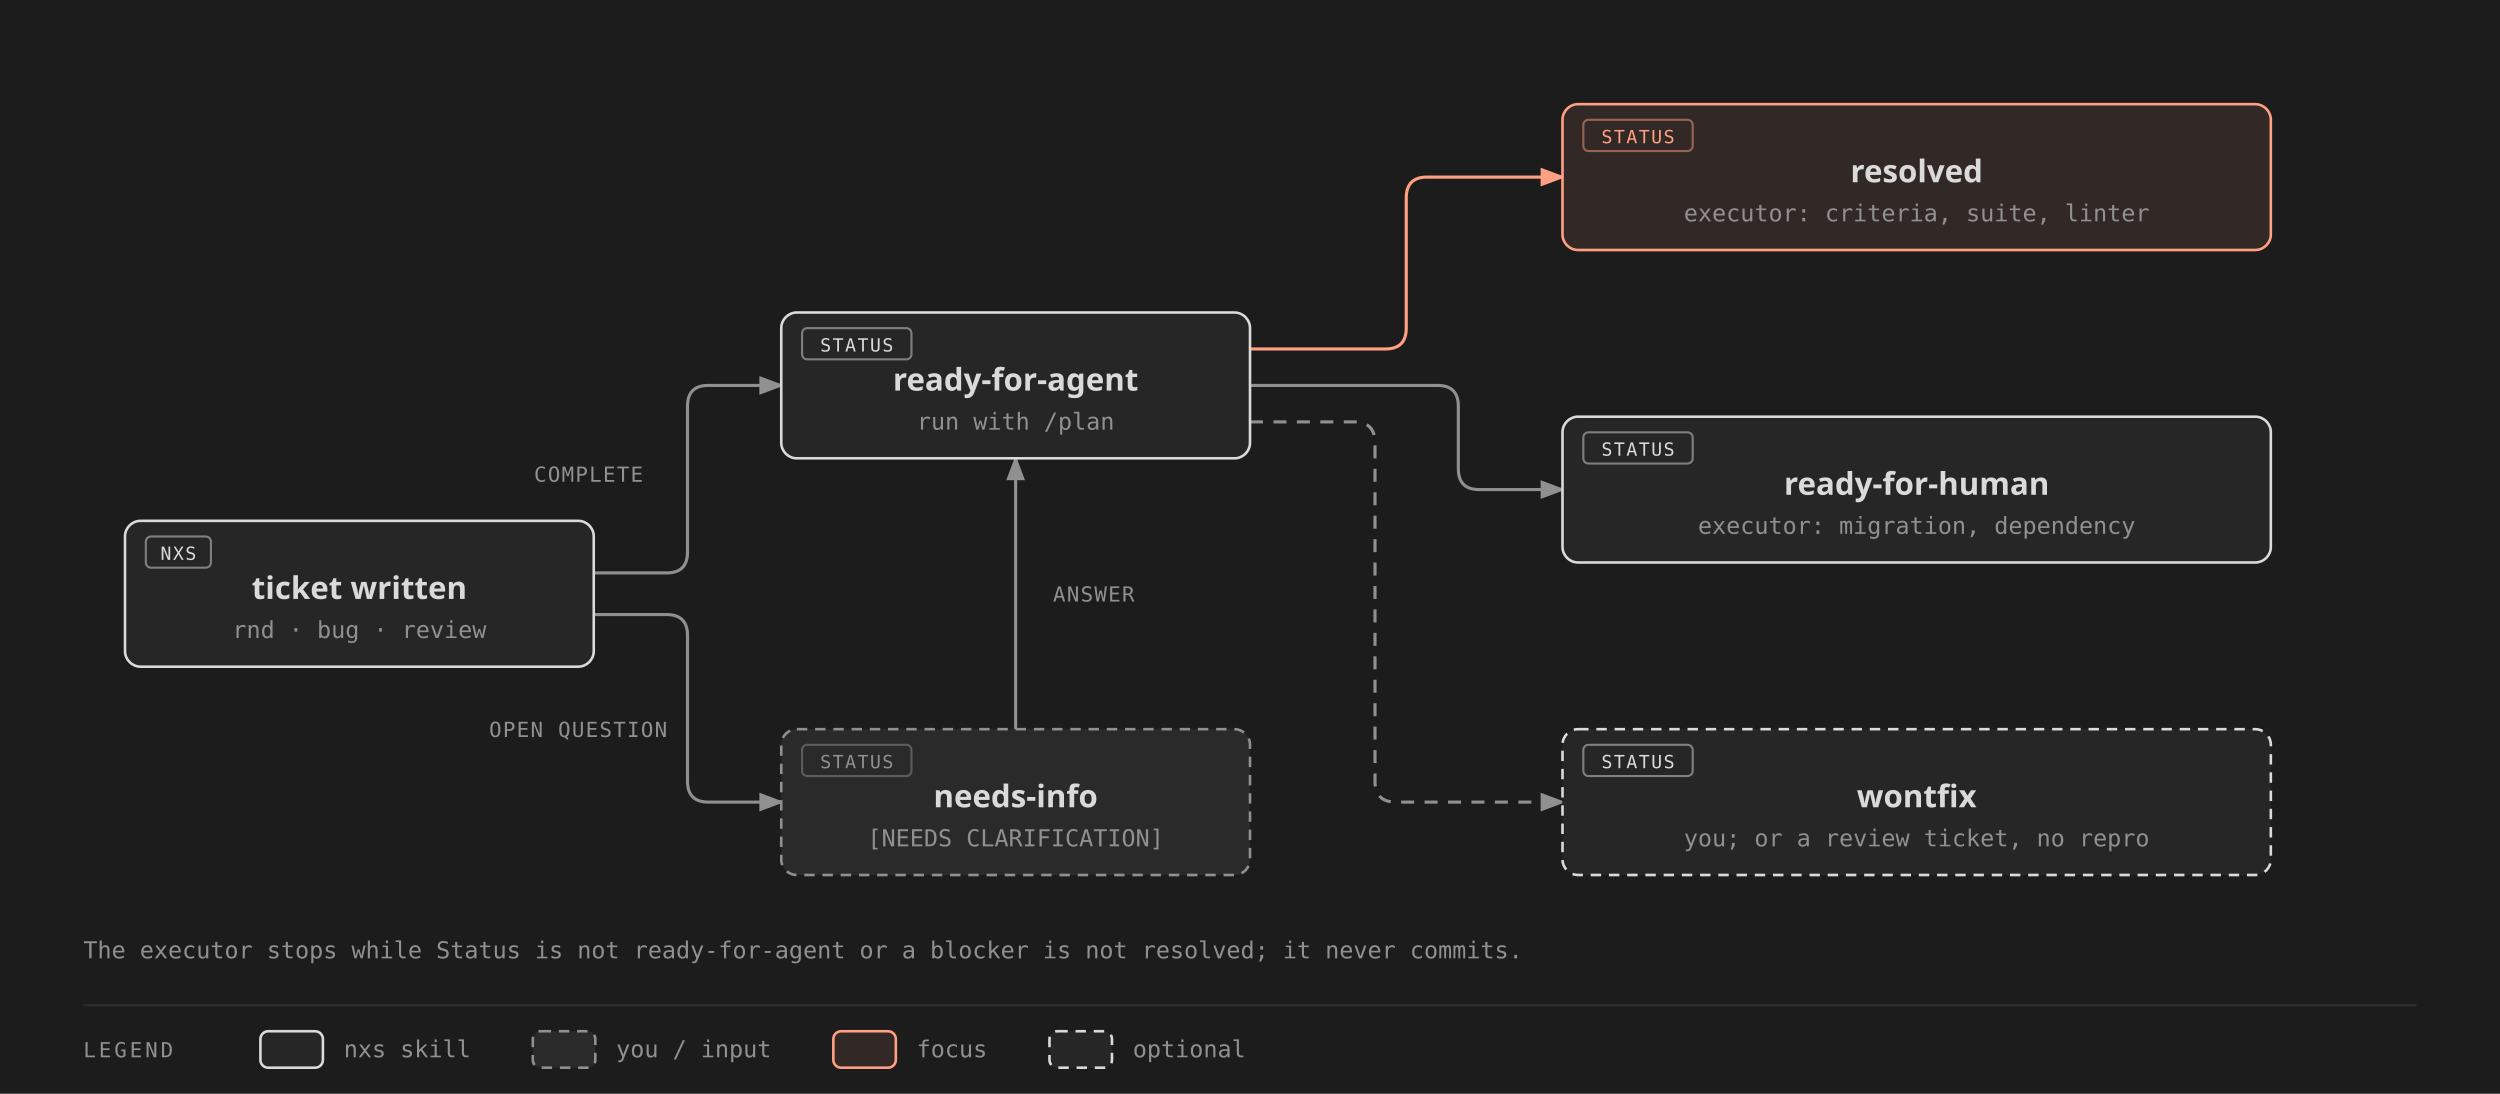
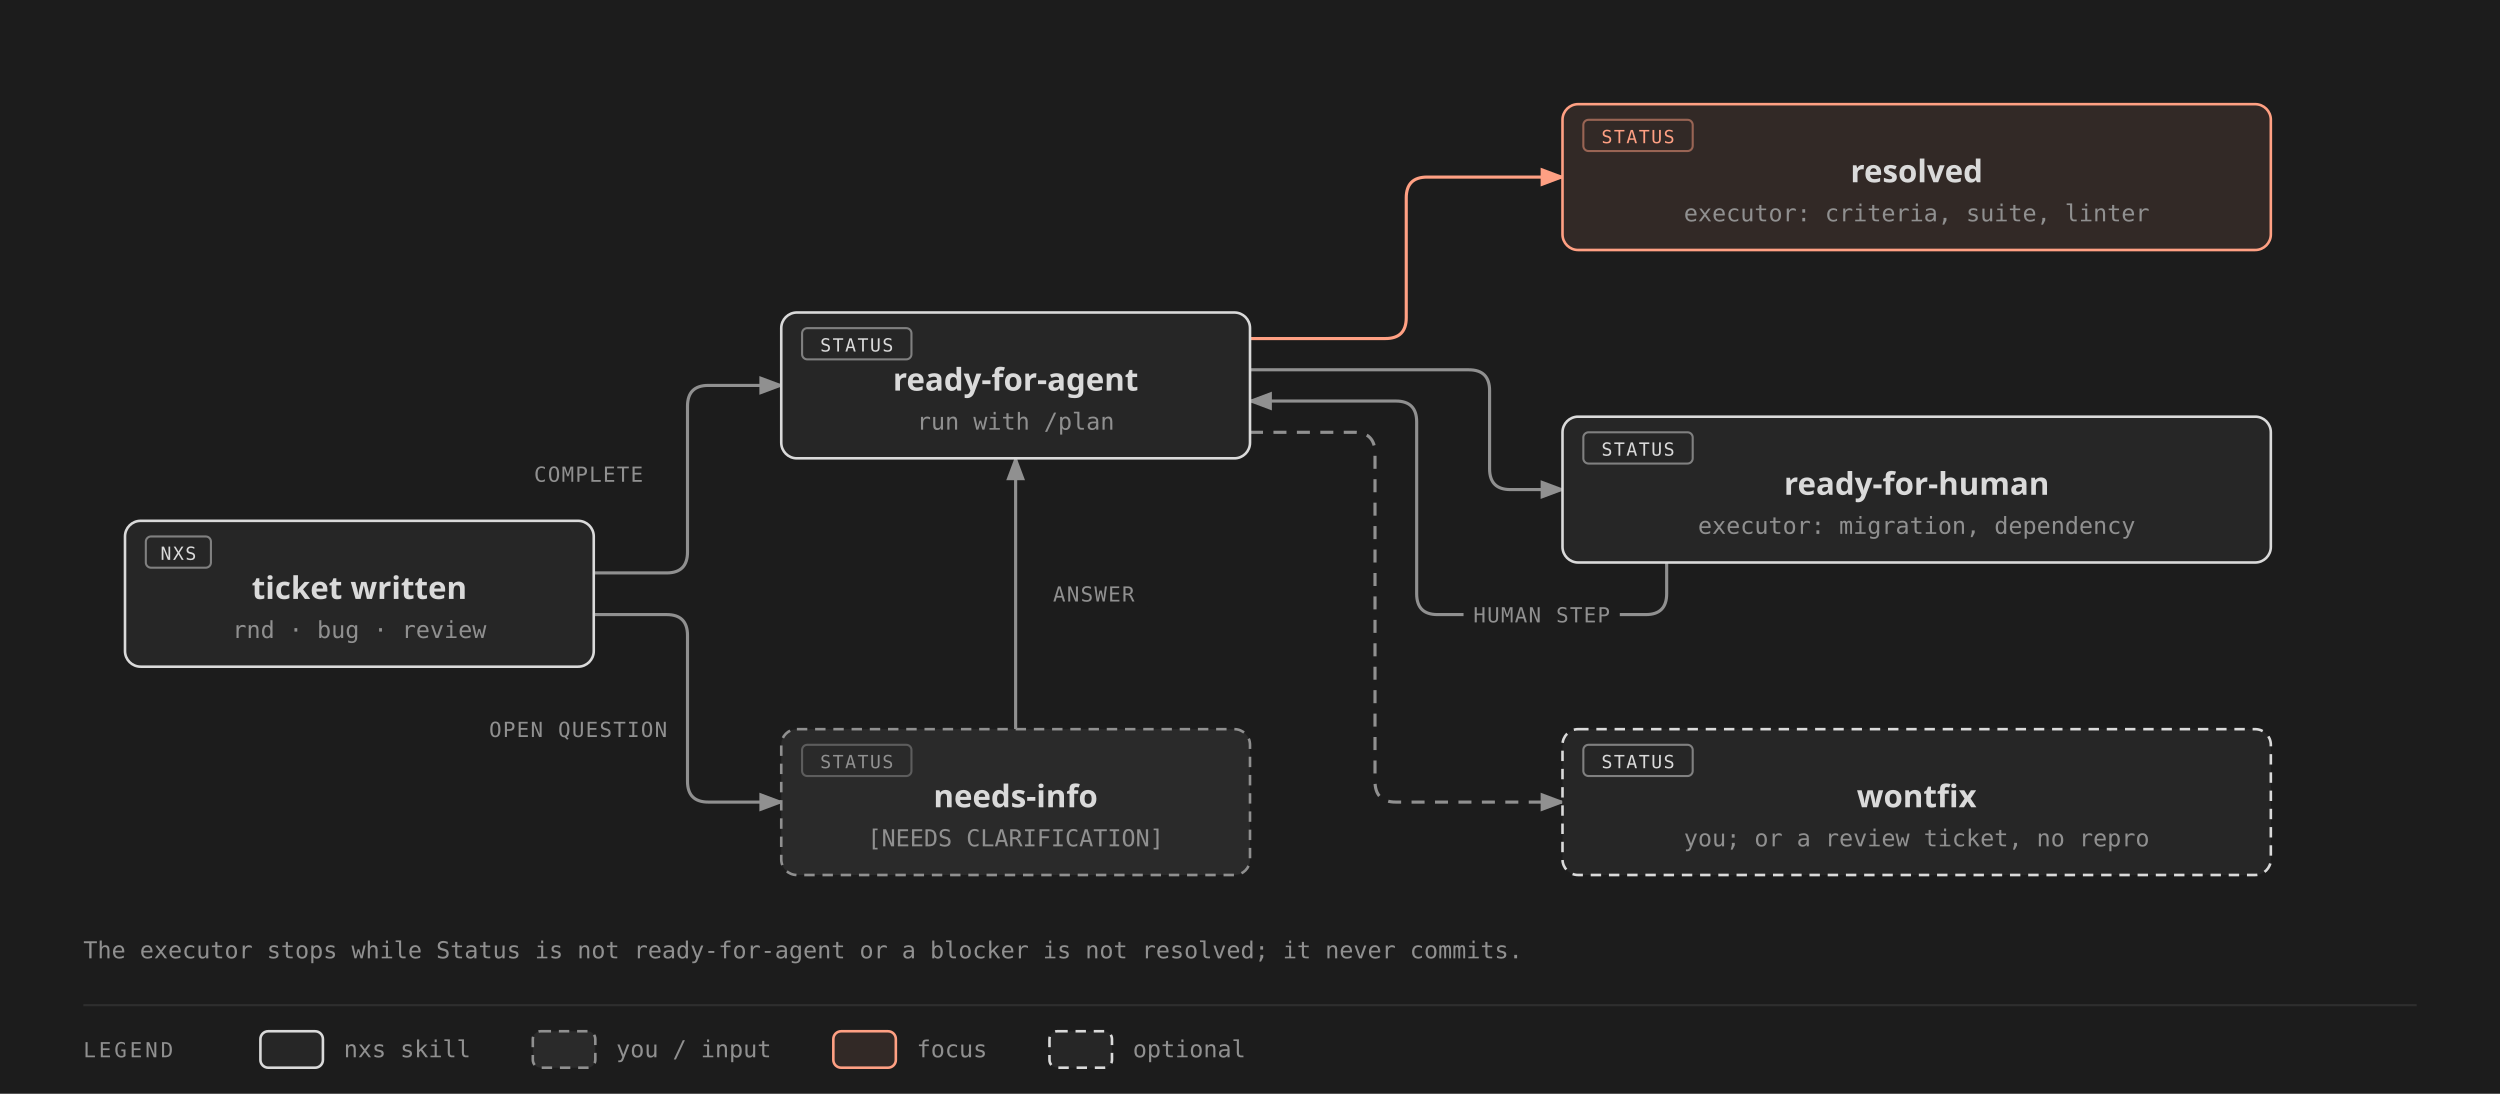
<svg xmlns="http://www.w3.org/2000/svg" viewBox="0 0 960 420" role="img" aria-labelledby="nxs-ticket-status-dark-title nxs-ticket-status-dark-desc" id="nxs-ticket-status-dark-root">
  <defs>
    <marker id="nxs-ticket-status-dark-arrow" markerWidth="8" markerHeight="6" refX="7" refY="3" orient="auto">
      <polygon points="0 0, 8 3, 0 6" fill="#909090" />
    </marker>
    <marker id="nxs-ticket-status-dark-arrow-accent" markerWidth="8" markerHeight="6" refX="7" refY="3" orient="auto">
      <polygon points="0 0, 8 3, 0 6" fill="#ffa083" />
    </marker>
    <marker id="nxs-ticket-status-dark-arrow-link" markerWidth="8" markerHeight="6" refX="7" refY="3" orient="auto">
      <polygon points="0 0, 8 3, 0 6" fill="#8dbbff" />
    </marker>
    <marker id="nxs-ticket-status-dark-arrow-soft" markerWidth="8" markerHeight="6" refX="7" refY="3" orient="auto">
      <polygon points="0 0, 8 3, 0 6" fill="#909090" />
    </marker>
  </defs>
  <rect width="100%" height="100%" fill="#1c1c1c" />
  <path d="M 228 220 L 256 220 Q 264 220 264 212 L 264 156 Q 264 148 272 148 L 300 148" fill="none" stroke="#909090" stroke-width="1.2" marker-end="url(#nxs-ticket-status-dark-arrow)" />
  <path d="M 228 236 L 256 236 Q 264 236 264 244 L 264 300 Q 264 308 272 308 L 300 308" fill="none" stroke="#909090" stroke-width="1.2" marker-end="url(#nxs-ticket-status-dark-arrow)" />
  <path d="M 390 280 L 390 176" fill="none" stroke="#909090" stroke-width="1.2" marker-end="url(#nxs-ticket-status-dark-arrow)" />
-   <path d="M 480 134 L 532 134 Q 540 134 540 126 L 540 76 Q 540 68 548 68 L 600 68" fill="none" stroke="#ffa083" stroke-width="1.2" marker-end="url(#nxs-ticket-status-dark-arrow-accent)" />
-   <path d="M 480 148 L 552 148 Q 560 148 560 156 L 560 180 Q 560 188 568 188 L 600 188" fill="none" stroke="#909090" stroke-width="1.2" marker-end="url(#nxs-ticket-status-dark-arrow)" />
-   <path d="M 480 162 L 520 162 Q 528 162 528 170 L 528 300 Q 528 308 536 308 L 600 308" fill="none" stroke="#909090" stroke-width="1.2" stroke-dasharray="5,4" marker-end="url(#nxs-ticket-status-dark-arrow)" />
+   <path d="M 480 130 L 532 130 Q 540 130 540 122 L 540 76 Q 540 68 548 68 L 600 68" fill="none" stroke="#ffa083" stroke-width="1.2" marker-end="url(#nxs-ticket-status-dark-arrow-accent)" />
+   <path d="M 480 142 L 564 142 Q 572 142 572 150 L 572 180 Q 572 188 580 188 L 600 188" fill="none" stroke="#909090" stroke-width="1.2" marker-end="url(#nxs-ticket-status-dark-arrow)" />
+   <path d="M 480 166 L 520 166 Q 528 166 528 174 L 528 300 Q 528 308 536 308 L 600 308" fill="none" stroke="#909090" stroke-width="1.2" stroke-dasharray="5,4" marker-end="url(#nxs-ticket-status-dark-arrow)" />
+   <path d="M 640 216 L 640 228 Q 640 236 632 236 L 552 236 Q 544 236 544 228 L 544 162 Q 544 154 536 154 L 480 154" fill="none" stroke="#909090" stroke-width="1.2" marker-end="url(#nxs-ticket-status-dark-arrow-soft)" />
  <rect x="200" y="176" width="52" height="12" rx="2" fill="#1c1c1c" />
  <text x="226" y="185" fill="#909090" font-size="8" font-family="'Geist Mono', ui-monospace, monospace" text-anchor="middle" letter-spacing="0.06em">COMPLETE</text>
  <rect x="182.5" y="274" width="79" height="12" rx="2" fill="#1c1c1c" />
  <text x="222" y="283" fill="#909090" font-size="8" font-family="'Geist Mono', ui-monospace, monospace" text-anchor="middle" letter-spacing="0.06em">OPEN QUESTION</text>
+   <rect x="562" y="230" width="60" height="12" rx="2" fill="#1c1c1c" />
+   <text x="592" y="239" fill="#909090" font-size="8" font-family="'Geist Mono', ui-monospace, monospace" text-anchor="middle" letter-spacing="0.06em">HUMAN STEP</text>
  <rect x="399" y="222" width="42" height="12" rx="2" fill="#1c1c1c" />
  <text x="420" y="231" fill="#909090" font-size="8" font-family="'Geist Mono', ui-monospace, monospace" text-anchor="middle" letter-spacing="0.06em">ANSWER</text>
  <rect x="48" y="200" width="180" height="56" rx="6" fill="#1c1c1c" />
  <rect x="48" y="200" width="180" height="56" rx="6" fill="#262626" stroke="#dadada" stroke-width="1" />
  <rect x="56" y="206" width="25" height="12" rx="2" fill="transparent" stroke="#dadada" stroke-opacity="0.5" stroke-width="0.8" />
  <text x="68.5" y="215" fill="#dadada" font-size="7" font-family="'Geist Mono', ui-monospace, monospace" text-anchor="middle" letter-spacing="0.08em">NXS</text>
  <text x="138" y="230" fill="#dadada" font-size="12" font-weight="600" font-family="'Geist', system-ui, sans-serif" text-anchor="middle">ticket written</text>
  <text x="138" y="245" fill="#909090" font-size="9" font-family="'Geist Mono', ui-monospace, monospace" text-anchor="middle">rnd · bug · review</text>
  <rect x="300" y="120" width="180" height="56" rx="6" fill="#1c1c1c" />
  <rect x="300" y="120" width="180" height="56" rx="6" fill="#262626" stroke="#dadada" stroke-width="1" />
  <rect x="308" y="126" width="42" height="12" rx="2" fill="transparent" stroke="#dadada" stroke-opacity="0.5" stroke-width="0.8" />
  <text x="329" y="135" fill="#dadada" font-size="7" font-family="'Geist Mono', ui-monospace, monospace" text-anchor="middle" letter-spacing="0.08em">STATUS</text>
  <text x="390" y="150" fill="#dadada" font-size="12" font-weight="600" font-family="'Geist', system-ui, sans-serif" text-anchor="middle">ready-for-agent</text>
  <text x="390" y="165" fill="#909090" font-size="9" font-family="'Geist Mono', ui-monospace, monospace" text-anchor="middle">run with /plan</text>
  <rect x="300" y="280" width="180" height="56" rx="6" fill="#1c1c1c" />
  <rect x="300" y="280" width="180" height="56" rx="6" fill="rgba(144,144,144,0.12)" stroke="#909090" stroke-width="1" stroke-dasharray="4,3" />
  <rect x="308" y="286" width="42" height="12" rx="2" fill="transparent" stroke="#909090" stroke-opacity="0.5" stroke-width="0.8" />
  <text x="329" y="295" fill="#909090" font-size="7" font-family="'Geist Mono', ui-monospace, monospace" text-anchor="middle" letter-spacing="0.08em">STATUS</text>
  <text x="390" y="310" fill="#dadada" font-size="12" font-weight="600" font-family="'Geist', system-ui, sans-serif" text-anchor="middle">needs-info</text>
  <text x="390" y="325" fill="#909090" font-size="9" font-family="'Geist Mono', ui-monospace, monospace" text-anchor="middle">[NEEDS CLARIFICATION]</text>
  <rect x="600" y="40" width="272" height="56" rx="6" fill="#1c1c1c" />
  <rect x="600" y="40" width="272" height="56" rx="6" fill="rgba(255,160,131,0.10)" stroke="#ffa083" stroke-width="1" />
  <rect x="608" y="46" width="42" height="12" rx="2" fill="transparent" stroke="#ffa083" stroke-opacity="0.5" stroke-width="0.8" />
  <text x="629" y="55" fill="#ffa083" font-size="7" font-family="'Geist Mono', ui-monospace, monospace" text-anchor="middle" letter-spacing="0.08em">STATUS</text>
  <text x="736" y="70" fill="#dadada" font-size="12" font-weight="600" font-family="'Geist', system-ui, sans-serif" text-anchor="middle">resolved</text>
  <text x="736" y="85" fill="#909090" font-size="9" font-family="'Geist Mono', ui-monospace, monospace" text-anchor="middle">executor: criteria, suite, linter</text>
  <rect x="600" y="160" width="272" height="56" rx="6" fill="#1c1c1c" />
  <rect x="600" y="160" width="272" height="56" rx="6" fill="#262626" stroke="#dadada" stroke-width="1" />
  <rect x="608" y="166" width="42" height="12" rx="2" fill="transparent" stroke="#dadada" stroke-opacity="0.5" stroke-width="0.8" />
  <text x="629" y="175" fill="#dadada" font-size="7" font-family="'Geist Mono', ui-monospace, monospace" text-anchor="middle" letter-spacing="0.08em">STATUS</text>
  <text x="736" y="190" fill="#dadada" font-size="12" font-weight="600" font-family="'Geist', system-ui, sans-serif" text-anchor="middle">ready-for-human</text>
  <text x="736" y="205" fill="#909090" font-size="9" font-family="'Geist Mono', ui-monospace, monospace" text-anchor="middle">executor: migration, dependency</text>
  <rect x="600" y="280" width="272" height="56" rx="6" fill="#1c1c1c" />
  <rect x="600" y="280" width="272" height="56" rx="6" fill="#262626" stroke="#dadada" stroke-width="1" stroke-dasharray="4,3" />
  <rect x="608" y="286" width="42" height="12" rx="2" fill="transparent" stroke="#dadada" stroke-opacity="0.5" stroke-width="0.8" />
  <text x="629" y="295" fill="#dadada" font-size="7" font-family="'Geist Mono', ui-monospace, monospace" text-anchor="middle" letter-spacing="0.08em">STATUS</text>
  <text x="736" y="310" fill="#dadada" font-size="12" font-weight="600" font-family="'Geist', system-ui, sans-serif" text-anchor="middle">wontfix</text>
  <text x="736" y="325" fill="#909090" font-size="9" font-family="'Geist Mono', ui-monospace, monospace" text-anchor="middle">you; or a review ticket, no repro</text>
  <text x="32" y="368" fill="#909090" font-size="9" font-family="'Geist Mono', ui-monospace, monospace">The executor stops while Status is not ready-for-agent or a blocker is not resolved; it never commits.</text>
  <line x1="32" y1="386" x2="928" y2="386" stroke="rgba(218,218,218,0.1)" stroke-width="0.8" />
  <text x="32" y="406" fill="#909090" font-size="8" font-family="'Geist Mono', ui-monospace, monospace" letter-spacing="0.14em">LEGEND</text>
  <rect x="100" y="396" width="24" height="14" rx="3" fill="#262626" stroke="#dadada" stroke-width="1" />
  <text x="132" y="406" fill="#909090" font-size="9" font-family="'Geist Mono', ui-monospace, monospace">nxs skill</text>
  <rect x="204.6" y="396" width="24" height="14" rx="3" fill="rgba(144,144,144,0.12)" stroke="#909090" stroke-width="1" stroke-dasharray="4,3" />
  <text x="236.6" y="406" fill="#909090" font-size="9" font-family="'Geist Mono', ui-monospace, monospace">you / input</text>
  <rect x="320.0" y="396" width="24" height="14" rx="3" fill="rgba(255,160,131,0.10)" stroke="#ffa083" stroke-width="1" />
  <text x="352.0" y="406" fill="#909090" font-size="9" font-family="'Geist Mono', ui-monospace, monospace">focus</text>
  <rect x="403.0" y="396" width="24" height="14" rx="3" fill="#262626" stroke="#dadada" stroke-width="1" stroke-dasharray="4,3" />
  <text x="435.0" y="406" fill="#909090" font-size="9" font-family="'Geist Mono', ui-monospace, monospace">optional</text>
</svg>
